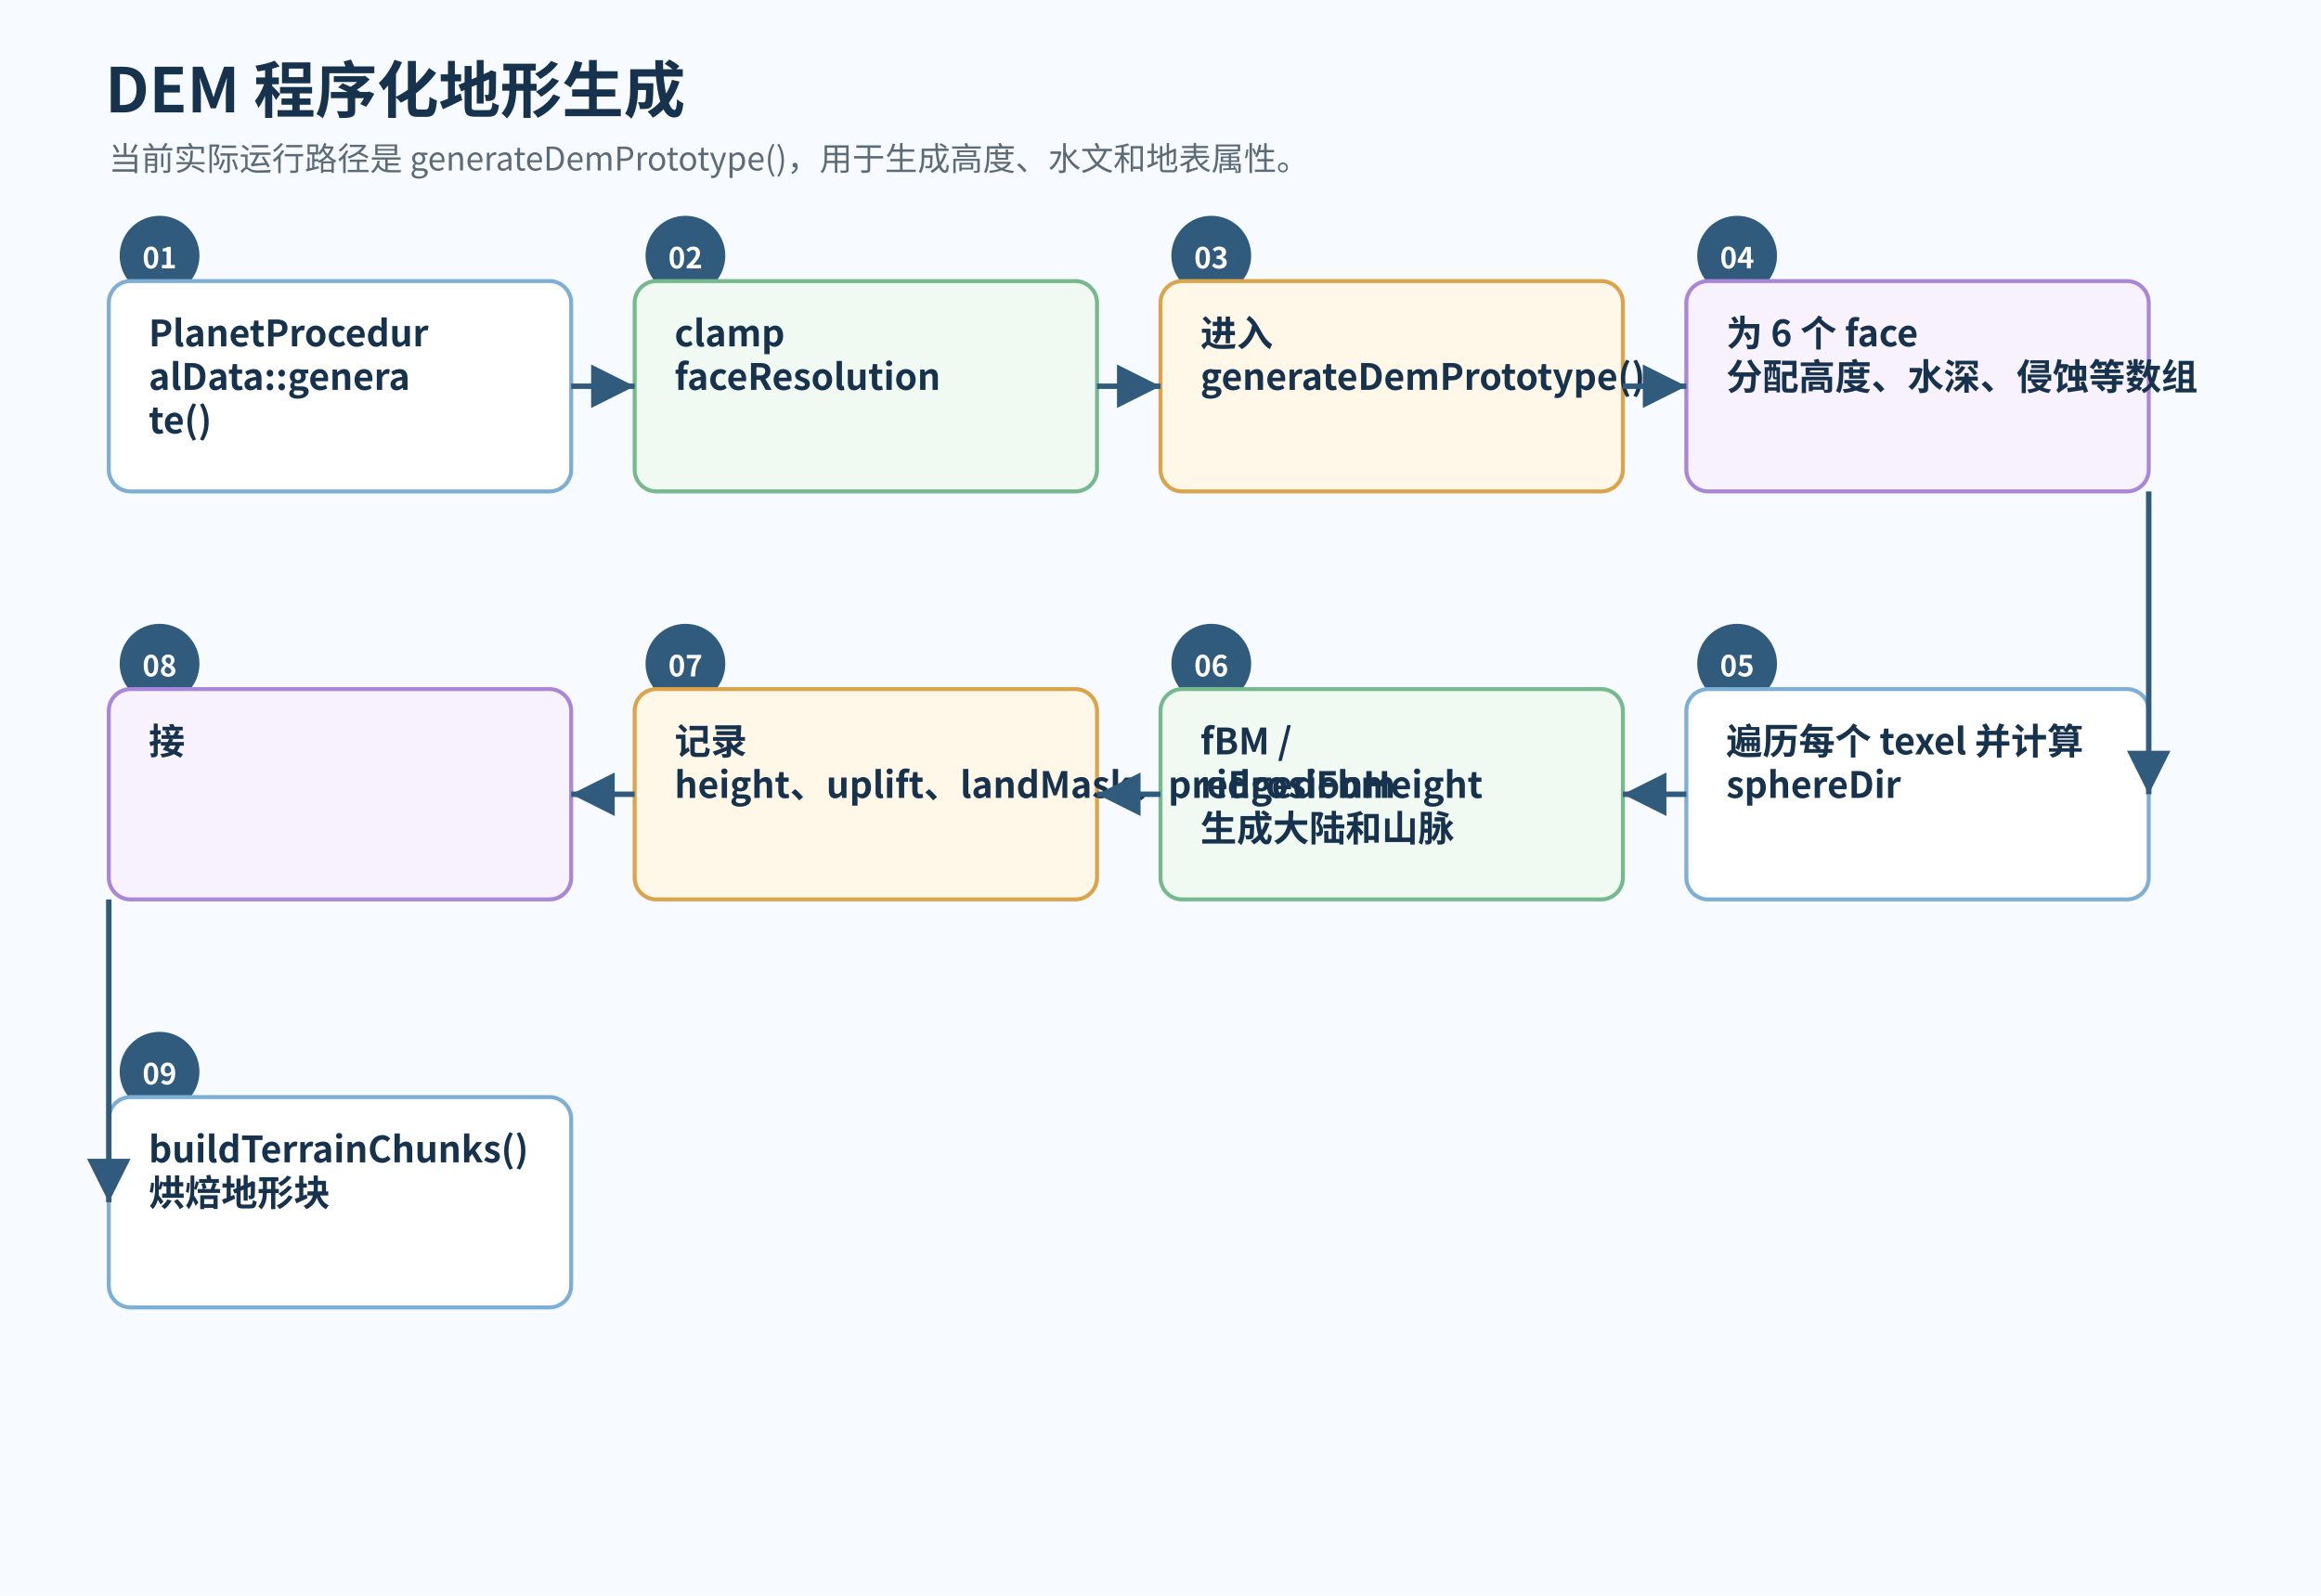
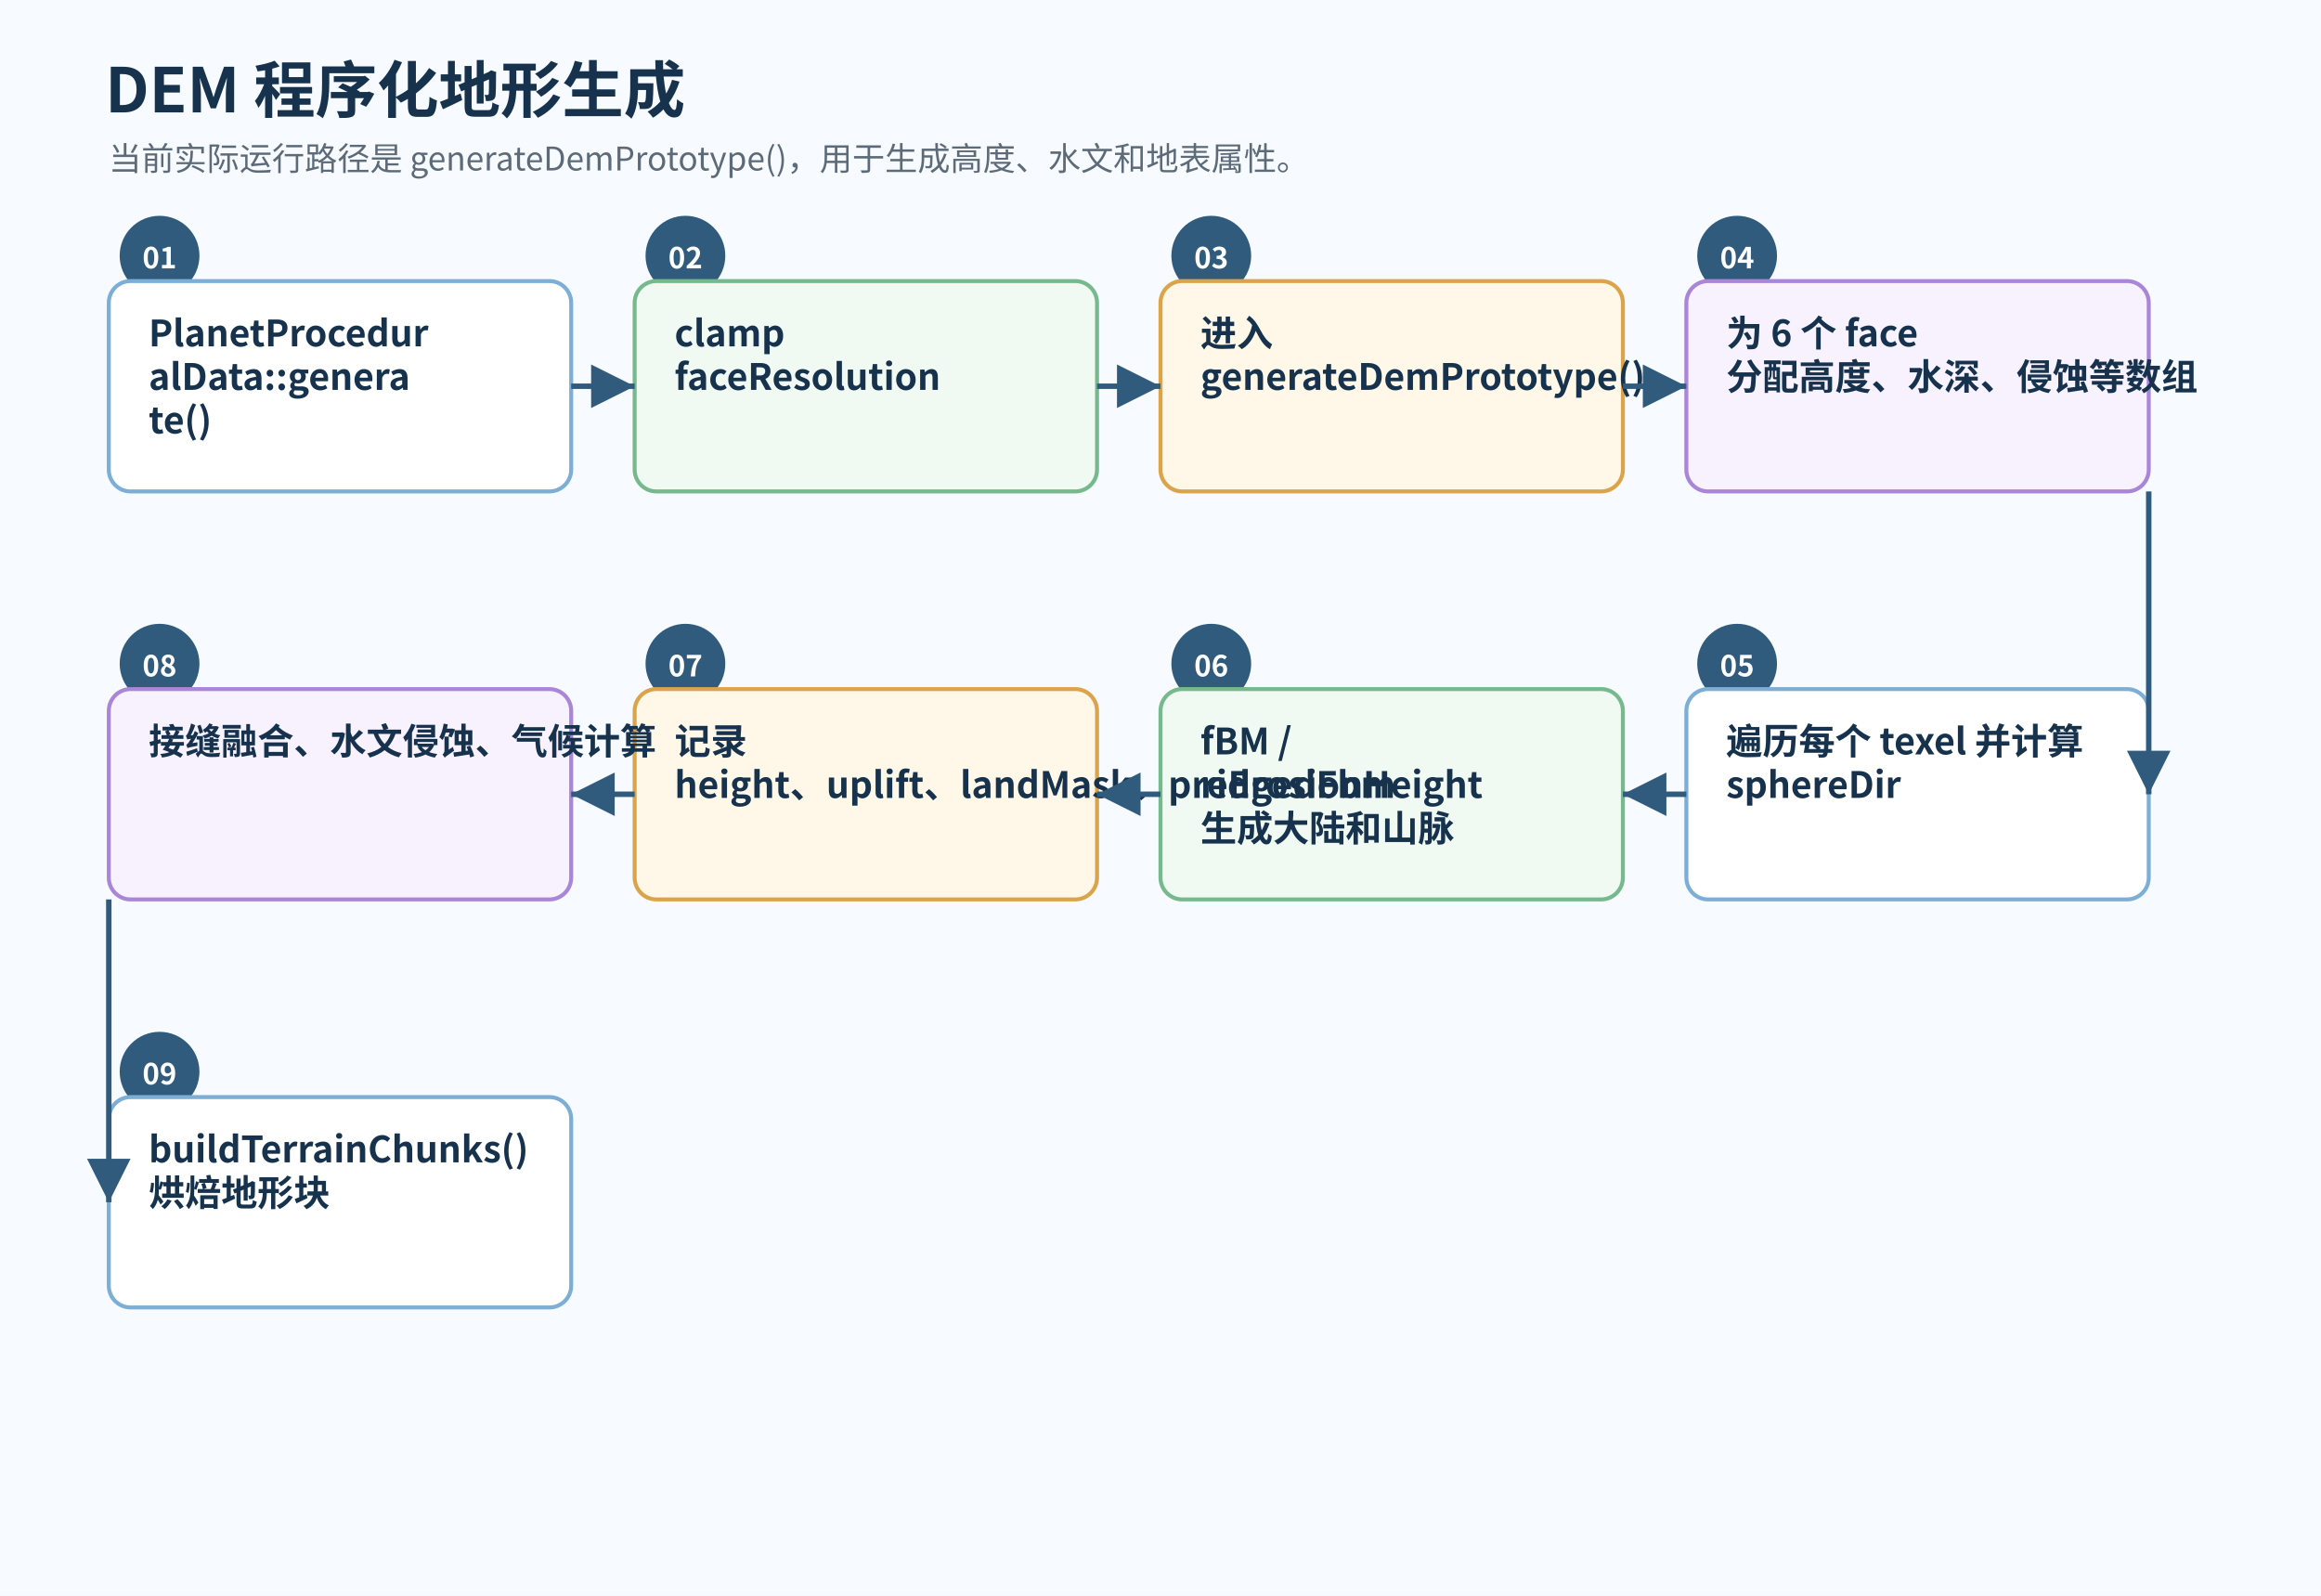
<svg xmlns="http://www.w3.org/2000/svg" width="1280" height="880" viewBox="0 0 1280 880" role="img" aria-labelledby="title desc">
  <defs>
    <marker id="arrow" markerWidth="12" markerHeight="12" refX="10" refY="6" orient="auto">
      <path d="M2,2 L10,6 L2,10 Z" fill="#315b7c" />
    </marker>
    <style>
      .bg{fill:#f7fbff}.title{font:700 34px 'Microsoft YaHei','Noto Sans CJK SC',Arial,sans-serif;fill:#17324d}.sub{font:18px 'Microsoft YaHei','Noto Sans CJK SC',Arial,sans-serif;fill:#5d6b78}
      .box{fill:#fff;stroke-width:2.2}.blue{stroke:#7daed5;fill:#ffffff}.green{stroke:#76b98d;fill:#f0faf3}.amber{stroke:#dca44a;fill:#fff8e8}.violet{stroke:#a986d7;fill:#f8f2ff}
      .label{font:700 20px 'Microsoft YaHei','Noto Sans CJK SC',Arial,sans-serif;fill:#17324d}.small{font:16px 'Microsoft YaHei','Noto Sans CJK SC',Arial,sans-serif;fill:#435464}.arrow{stroke:#315b7c;stroke-width:3;fill:none;marker-end:url(#arrow)}
      .numCircle{fill:#315b7c}.num{font:700 16px 'Microsoft YaHei','Noto Sans CJK SC',Arial,sans-serif;fill:white}
    </style>
  </defs>
  <rect class="bg" width="1280" height="880" />
  <text class="title" x="58" y="62">DEM 程序化地形生成</text>
-   <text class="sub" x="60" y="94">当前实际运行路径是 generateDemPrototype()，用于生成高度、水文和地表属性。</text>
+   <text class="sub" x="60" y="94" text-anchor="start">当前实际运行路径是 generateDemPrototype()，用于生成高度、水文和地表属性。</text>
  <circle class="numCircle" cx="88" cy="141" r="22" />
  <text class="num" x="88" y="148" text-anchor="middle">01</text>
  <rect class="box blue" x="60" y="155" width="255" height="116" rx="12" />
  <text class="label" x="82" y="191" text-anchor="start">PlanetProcedur</text>
  <text class="label" x="82" y="215" text-anchor="start">alData::genera</text>
  <text class="label" x="82" y="239" text-anchor="start">te()</text>
  <circle class="numCircle" cx="378" cy="141" r="22" />
  <text class="num" x="378" y="148" text-anchor="middle">02</text>
  <rect class="box green" x="350" y="155" width="255" height="116" rx="12" />
  <text class="label" x="372" y="191" text-anchor="start">clamp</text>
  <text class="label" x="372" y="215" text-anchor="start">faceResolution</text>
  <path class="arrow" d="M315 213 C332 213, 332 213, 350 213" />
  <circle class="numCircle" cx="668" cy="141" r="22" />
  <text class="num" x="668" y="148" text-anchor="middle">03</text>
  <rect class="box amber" x="640" y="155" width="255" height="116" rx="12" />
  <text class="label" x="662" y="191" text-anchor="start">进入</text>
  <text class="label" x="662" y="215" text-anchor="start">generateDemPrototype()</text>
  <path class="arrow" d="M605 213 C622 213, 622 213, 640 213" />
  <circle class="numCircle" cx="958" cy="141" r="22" />
  <text class="num" x="958" y="148" text-anchor="middle">04</text>
  <rect class="box violet" x="930" y="155" width="255" height="116" rx="12" />
  <text class="label" x="952" y="191" text-anchor="start">为 6 个 face</text>
  <text class="label" x="952" y="215" text-anchor="start">分配高度、水深、侵蚀等数组</text>
  <path class="arrow" d="M895 213 C912 213, 912 213, 930 213" />
  <circle class="numCircle" cx="958" cy="366" r="22" />
  <text class="num" x="958" y="373" text-anchor="middle">05</text>
  <rect class="box blue" x="930" y="380" width="255" height="116" rx="12" />
  <text class="label" x="952" y="416" text-anchor="start">遍历每个 texel 并计算</text>
  <text class="label" x="952" y="440" text-anchor="start">sphereDir</text>
  <path class="arrow" d="M1185 271 L1185 338 L1185 338 L1185 438" />
  <circle class="numCircle" cx="668" cy="366" r="22" />
  <text class="num" x="668" y="373" text-anchor="middle">06</text>
  <rect class="box green" x="640" y="380" width="255" height="116" rx="12" />
  <text class="label" x="662" y="416" text-anchor="start">fBM /</text>
  <text class="label" x="662" y="440" text-anchor="start">ridgedFbm</text>
  <text class="label" x="662" y="464" text-anchor="start">生成大陆和山脉</text>
  <path class="arrow" d="M930 438 C912 438, 912 438, 895 438" />
  <circle class="numCircle" cx="378" cy="366" r="22" />
  <text class="num" x="378" y="373" text-anchor="middle">07</text>
  <rect class="box amber" x="350" y="380" width="255" height="116" rx="12" />
  <text class="label" x="372" y="416" text-anchor="start">记录</text>
  <text class="label" x="372" y="440" text-anchor="start">height、uplift、landMask、preErosionHeight</text>
  <path class="arrow" d="M640 438 C622 438, 622 438, 605 438" />
  <circle class="numCircle" cx="88" cy="366" r="22" />
  <text class="num" x="88" y="373" text-anchor="middle">08</text>
  <rect class="box violet" x="60" y="380" width="255" height="116" rx="12" />
-   <text class="label" x="82" y="416" text-anchor="start">接</text>
+   <text class="label" x="82" y="416" text-anchor="start">接缝融合、水文侵蚀、气候计算</text>
  <path class="arrow" d="M350 438 C332 438, 332 438, 315 438" />
  <circle class="numCircle" cx="88" cy="591" r="22" />
  <text class="num" x="88" y="598" text-anchor="middle">09</text>
  <rect class="box blue" x="60" y="605" width="255" height="116" rx="12" />
  <text class="label" x="82" y="641" text-anchor="start">buildTerrainChunks()</text>
  <text class="label" x="82" y="665" text-anchor="start">烘焙地形块</text>
  <path class="arrow" d="M60 496 L60 563 L60 563 L60 663" />
</svg>
